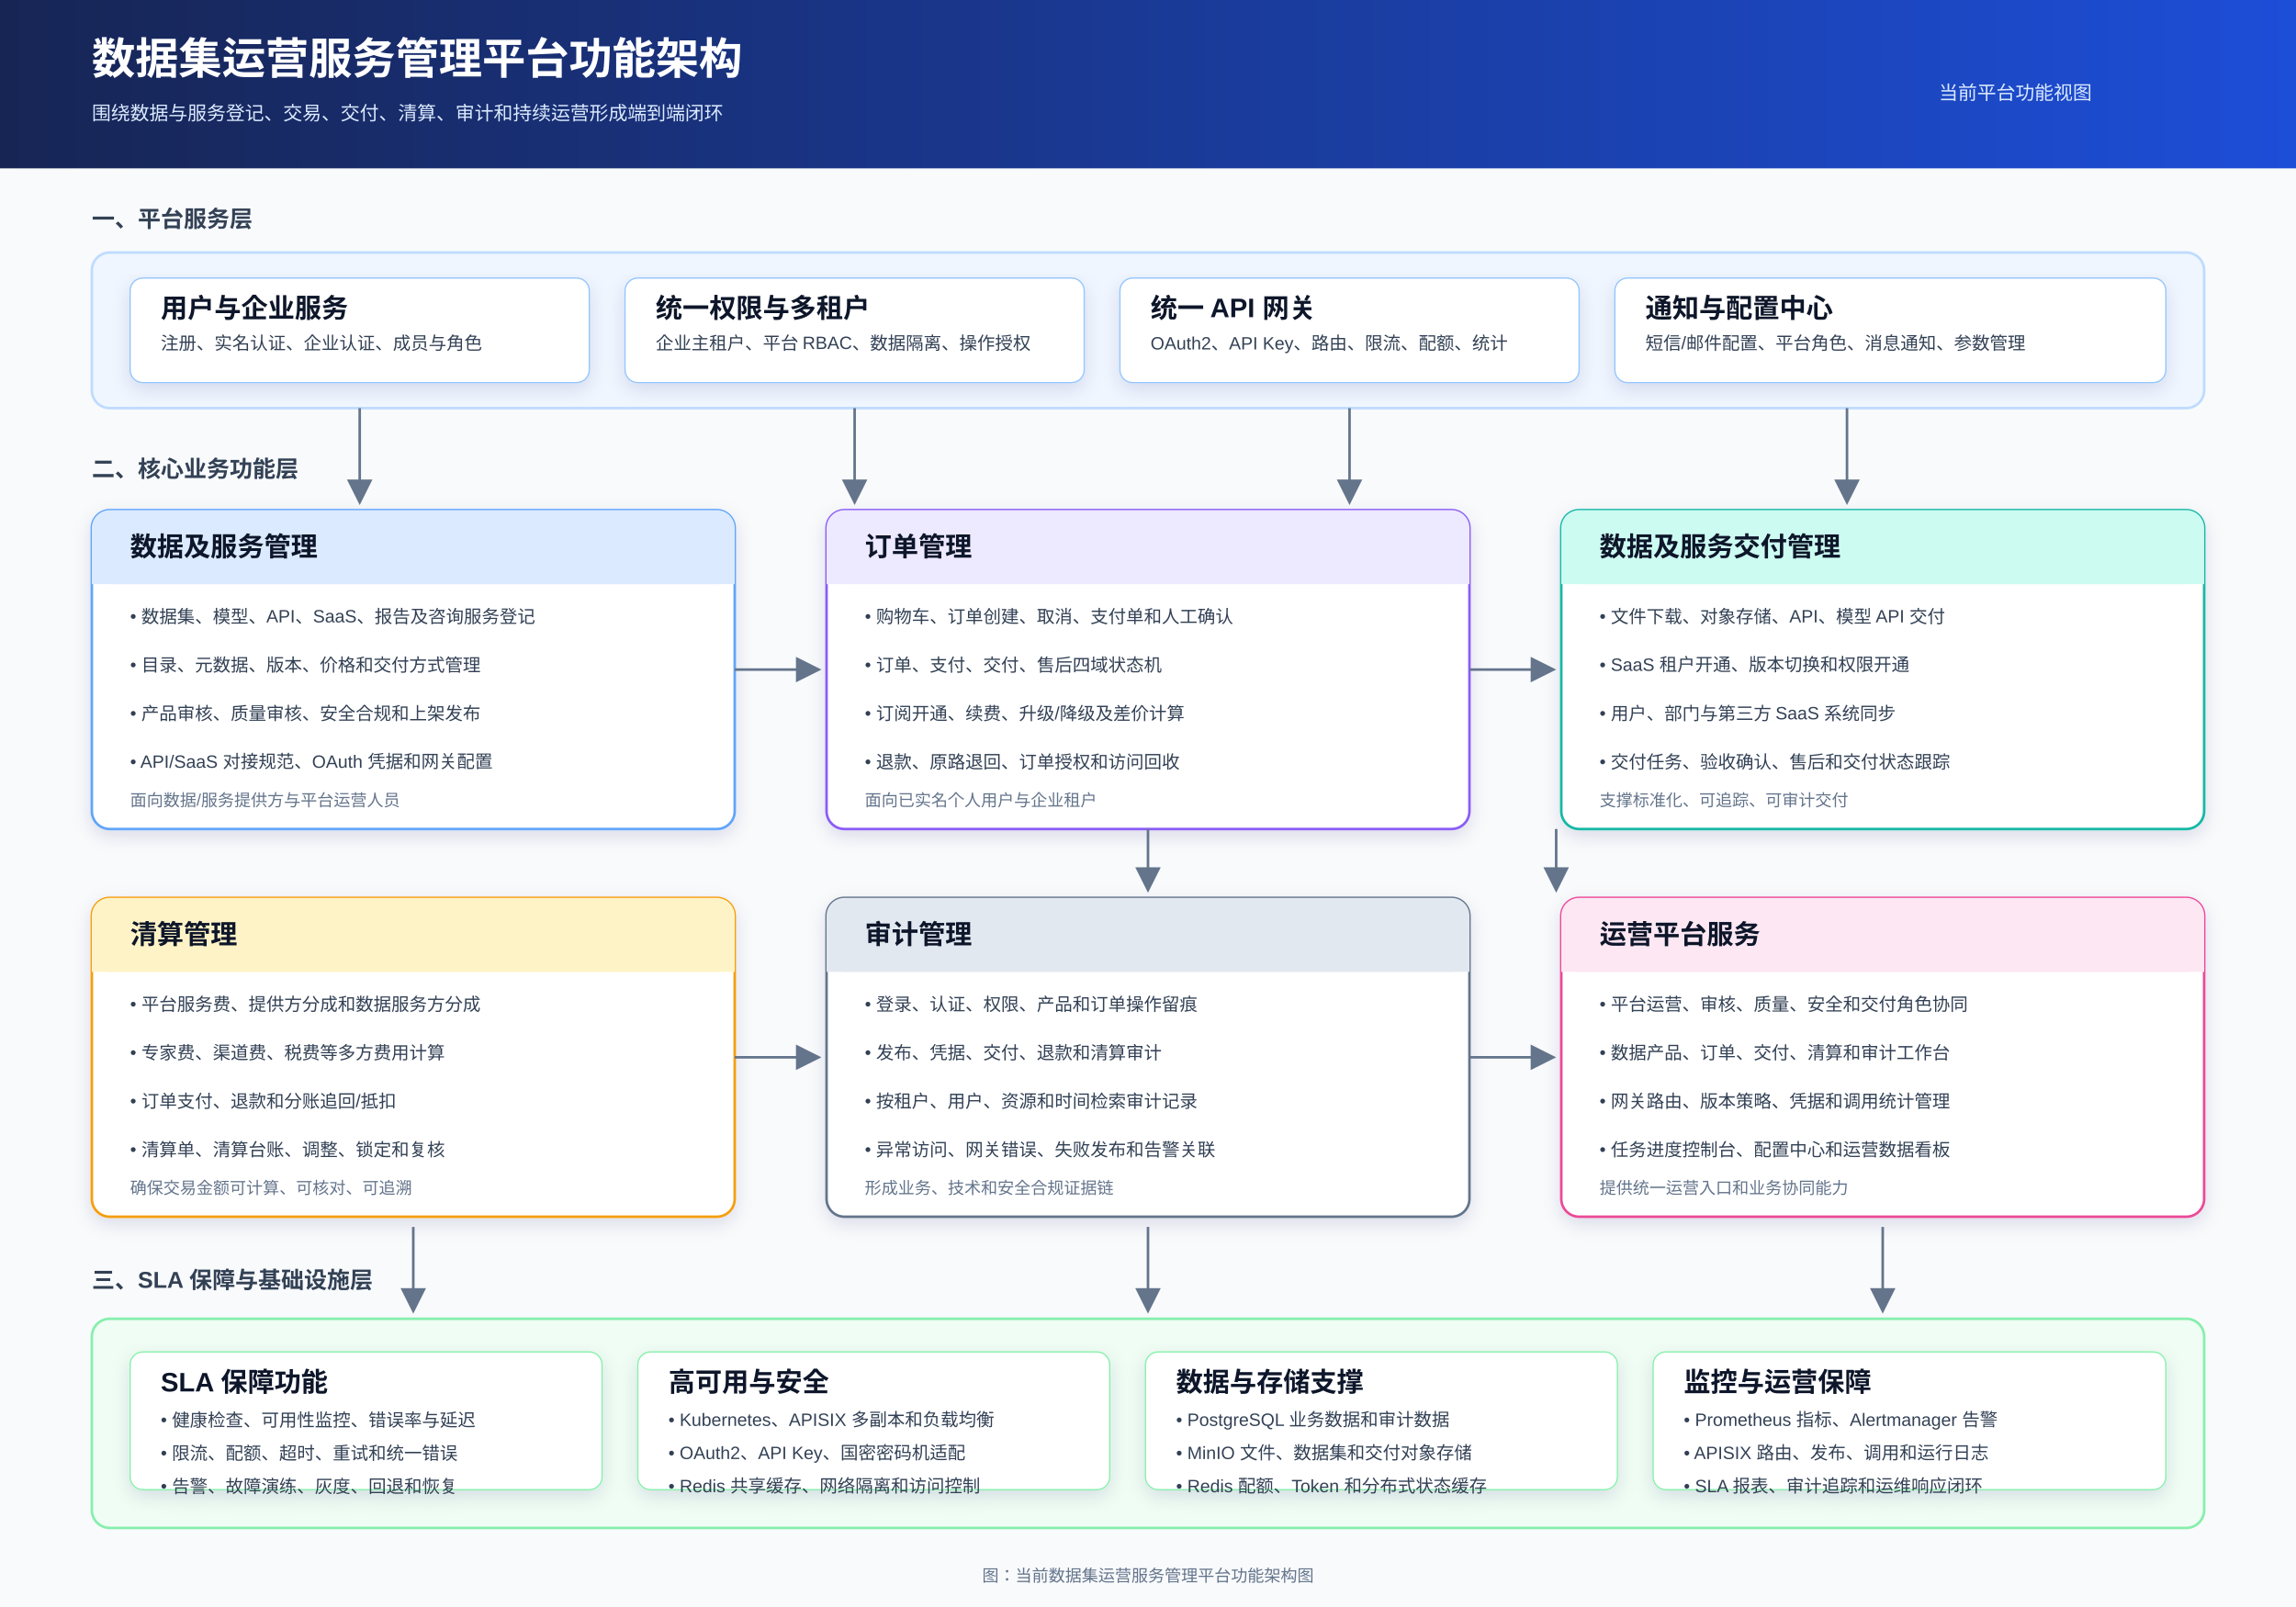
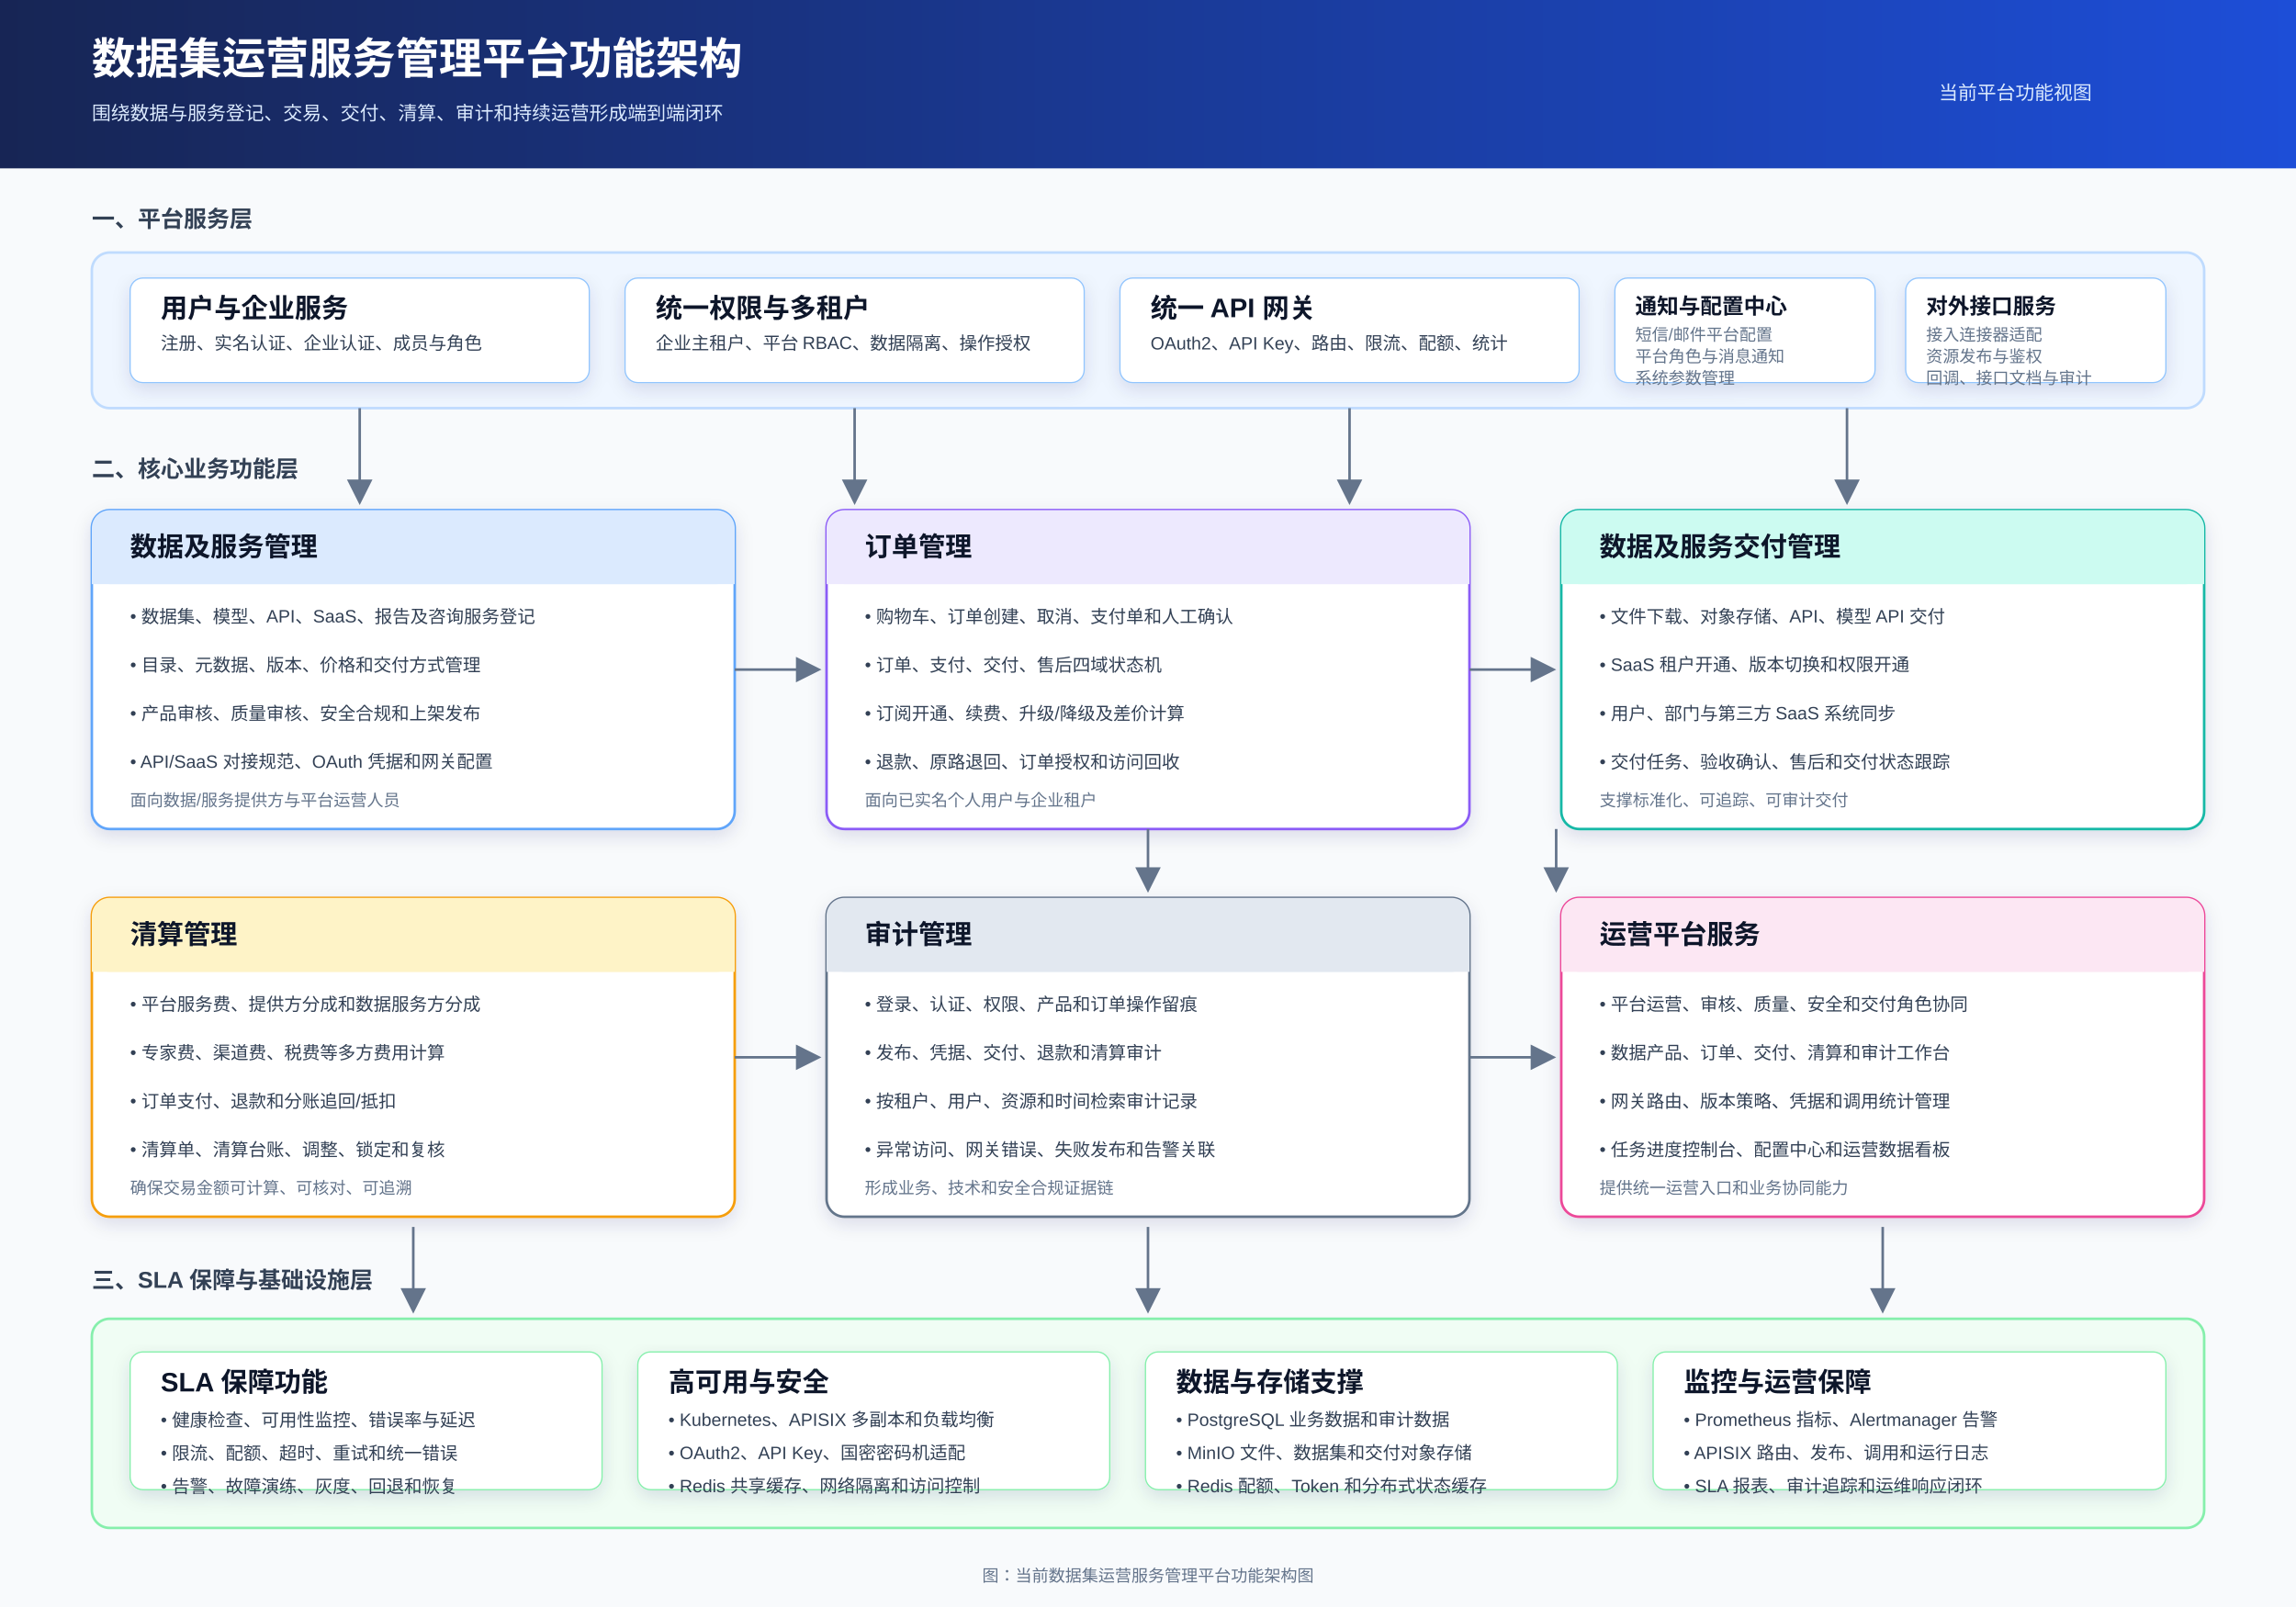
<svg xmlns="http://www.w3.org/2000/svg" width="1800" height="1260" viewBox="0 0 1800 1260">
  <defs>
    <linearGradient id="header" x1="0" x2="1" y1="0" y2="0">
      <stop offset="0" stop-color="#172554" />
      <stop offset="1" stop-color="#1d4ed8" />
    </linearGradient>
    <filter id="shadow" x="-10%" y="-10%" width="120%" height="130%">
      <feDropShadow dx="0" dy="5" stdDeviation="7" flood-color="#172554" flood-opacity=".12" />
    </filter>
    <marker id="arrow" markerWidth="10" markerHeight="10" refX="8" refY="5" orient="auto">
      <path d="M0,0 L10,5 L0,10 z" fill="#64748b" />
    </marker>
    <style>
      .title{font-family:"Microsoft YaHei","PingFang SC",Arial,sans-serif;font-size:34px;font-weight:700;fill:#fff}
      .subtitle{font-family:"Microsoft YaHei","PingFang SC",Arial,sans-serif;font-size:15px;fill:#dbeafe}
      .layer{font-family:"Microsoft YaHei","PingFang SC",Arial,sans-serif;font-size:18px;font-weight:700;fill:#334155}
      .module-title{font-family:"Microsoft YaHei","PingFang SC",Arial,sans-serif;font-size:21px;font-weight:700;fill:#0f172a}
      .module-sub{font-family:"Microsoft YaHei","PingFang SC",Arial,sans-serif;font-size:13px;fill:#64748b}
      .item{font-family:"Microsoft YaHei","PingFang SC",Arial,sans-serif;font-size:14px;fill:#334155}
      .small{font-family:"Microsoft YaHei","PingFang SC",Arial,sans-serif;font-size:13px;fill:#64748b}
    </style>
  </defs>
  <rect width="1800" height="1260" fill="#f8fafc" />
  <rect x="0" y="0" width="1800" height="132" fill="url(#header)" />
  <text x="72" y="58" class="title">数据集运营服务管理平台功能架构</text>
  <text x="72" y="94" class="subtitle">围绕数据与服务登记、交易、交付、清算、审计和持续运营形成端到端闭环</text>
  <text x="1640" y="78" text-anchor="end" class="subtitle">当前平台功能视图</text>
  <text x="72" y="178" class="layer">一、平台服务层</text>
  <rect x="72" y="198" width="1656" height="122" rx="14" fill="#eff6ff" stroke="#bfdbfe" stroke-width="2" />
  <g filter="url(#shadow)">
    <rect x="102" y="218" width="360" height="82" rx="10" fill="#fff" stroke="#93c5fd" />
    <text x="126" y="249" class="module-title">用户与企业服务</text>
    <text x="126" y="274" class="item">注册、实名认证、企业认证、成员与角色</text>
    <rect x="490" y="218" width="360" height="82" rx="10" fill="#fff" stroke="#93c5fd" />
    <text x="514" y="249" class="module-title">统一权限与多租户</text>
    <text x="514" y="274" class="item">企业主租户、平台 RBAC、数据隔离、操作授权</text>
    <rect x="878" y="218" width="360" height="82" rx="10" fill="#fff" stroke="#93c5fd" />
    <text x="902" y="249" class="module-title">统一 API 网关</text>
    <text x="902" y="274" class="item">OAuth2、API Key、路由、限流、配额、统计</text>
-     <rect x="1266" y="218" width="432" height="82" rx="10" fill="#fff" stroke="#93c5fd" />
-     <text x="1290" y="249" class="module-title">通知与配置中心</text>
-     <text x="1290" y="274" class="item">短信/邮件配置、平台角色、消息通知、参数管理</text>
+     <rect x="1266" y="218" width="204" height="82" rx="10" fill="#fff" stroke="#93c5fd" />
+     <text x="1282" y="246" class="module-title" style="font-size:17px">通知与配置中心</text>
+     <text x="1282" y="267" class="small">短信/邮件平台配置</text>
+     <text x="1282" y="284" class="small">平台角色与消息通知</text>
+     <text x="1282" y="301" class="small">系统参数管理</text>
+     <rect x="1494" y="218" width="204" height="82" rx="10" fill="#fff" stroke="#93c5fd" />
+     <text x="1510" y="246" class="module-title" style="font-size:17px">对外接口服务</text>
+     <text x="1510" y="267" class="small">接入连接器适配</text>
+     <text x="1510" y="284" class="small">资源发布与鉴权</text>
+     <text x="1510" y="301" class="small">回调、接口文档与审计</text>
  </g>
  <text x="72" y="374" class="layer">二、核心业务功能层</text>
  <g filter="url(#shadow)">
    <rect x="72" y="400" width="504" height="250" rx="14" fill="#fff" stroke="#60a5fa" stroke-width="2" />
    <rect x="72" y="400" width="504" height="58" rx="14" fill="#dbeafe" />
    <rect x="72" y="442" width="504" height="16" fill="#dbeafe" />
    <text x="102" y="436" class="module-title">数据及服务管理</text>
    <text x="102" y="488" class="item">• 数据集、模型、API、SaaS、报告及咨询服务登记</text>
    <text x="102" y="526" class="item">• 目录、元数据、版本、价格和交付方式管理</text>
    <text x="102" y="564" class="item">• 产品审核、质量审核、安全合规和上架发布</text>
    <text x="102" y="602" class="item">• API/SaaS 对接规范、OAuth 凭据和网关配置</text>
    <text x="102" y="632" class="module-sub">面向数据/服务提供方与平台运营人员</text>
    <rect x="648" y="400" width="504" height="250" rx="14" fill="#fff" stroke="#8b5cf6" stroke-width="2" />
    <rect x="648" y="400" width="504" height="58" rx="14" fill="#ede9fe" />
    <rect x="648" y="442" width="504" height="16" fill="#ede9fe" />
    <text x="678" y="436" class="module-title">订单管理</text>
    <text x="678" y="488" class="item">• 购物车、订单创建、取消、支付单和人工确认</text>
    <text x="678" y="526" class="item">• 订单、支付、交付、售后四域状态机</text>
    <text x="678" y="564" class="item">• 订阅开通、续费、升级/降级及差价计算</text>
    <text x="678" y="602" class="item">• 退款、原路退回、订单授权和访问回收</text>
    <text x="678" y="632" class="module-sub">面向已实名个人用户与企业租户</text>
    <rect x="1224" y="400" width="504" height="250" rx="14" fill="#fff" stroke="#14b8a6" stroke-width="2" />
    <rect x="1224" y="400" width="504" height="58" rx="14" fill="#ccfbf1" />
    <rect x="1224" y="442" width="504" height="16" fill="#ccfbf1" />
    <text x="1254" y="436" class="module-title">数据及服务交付管理</text>
    <text x="1254" y="488" class="item">• 文件下载、对象存储、API、模型 API 交付</text>
    <text x="1254" y="526" class="item">• SaaS 租户开通、版本切换和权限开通</text>
    <text x="1254" y="564" class="item">• 用户、部门与第三方 SaaS 系统同步</text>
    <text x="1254" y="602" class="item">• 交付任务、验收确认、售后和交付状态跟踪</text>
    <text x="1254" y="632" class="module-sub">支撑标准化、可追踪、可审计交付</text>
  </g>
  <g filter="url(#shadow)">
    <rect x="72" y="704" width="504" height="250" rx="14" fill="#fff" stroke="#f59e0b" stroke-width="2" />
    <rect x="72" y="704" width="504" height="58" rx="14" fill="#fef3c7" />
    <rect x="72" y="746" width="504" height="16" fill="#fef3c7" />
    <text x="102" y="740" class="module-title">清算管理</text>
    <text x="102" y="792" class="item">• 平台服务费、提供方分成和数据服务方分成</text>
    <text x="102" y="830" class="item">• 专家费、渠道费、税费等多方费用计算</text>
    <text x="102" y="868" class="item">• 订单支付、退款和分账追回/抵扣</text>
    <text x="102" y="906" class="item">• 清算单、清算台账、调整、锁定和复核</text>
    <text x="102" y="936" class="module-sub">确保交易金额可计算、可核对、可追溯</text>
    <rect x="648" y="704" width="504" height="250" rx="14" fill="#fff" stroke="#64748b" stroke-width="2" />
    <rect x="648" y="704" width="504" height="58" rx="14" fill="#e2e8f0" />
    <rect x="648" y="746" width="504" height="16" fill="#e2e8f0" />
    <text x="678" y="740" class="module-title">审计管理</text>
    <text x="678" y="792" class="item">• 登录、认证、权限、产品和订单操作留痕</text>
    <text x="678" y="830" class="item">• 发布、凭据、交付、退款和清算审计</text>
    <text x="678" y="868" class="item">• 按租户、用户、资源和时间检索审计记录</text>
    <text x="678" y="906" class="item">• 异常访问、网关错误、失败发布和告警关联</text>
    <text x="678" y="936" class="module-sub">形成业务、技术和安全合规证据链</text>
    <rect x="1224" y="704" width="504" height="250" rx="14" fill="#fff" stroke="#ec4899" stroke-width="2" />
    <rect x="1224" y="704" width="504" height="58" rx="14" fill="#fce7f3" />
    <rect x="1224" y="746" width="504" height="16" fill="#fce7f3" />
    <text x="1254" y="740" class="module-title">运营平台服务</text>
    <text x="1254" y="792" class="item">• 平台运营、审核、质量、安全和交付角色协同</text>
    <text x="1254" y="830" class="item">• 数据产品、订单、交付、清算和审计工作台</text>
    <text x="1254" y="868" class="item">• 网关路由、版本策略、凭据和调用统计管理</text>
    <text x="1254" y="906" class="item">• 任务进度控制台、配置中心和运营数据看板</text>
    <text x="1254" y="936" class="module-sub">提供统一运营入口和业务协同能力</text>
  </g>
  <text x="72" y="1010" class="layer">三、SLA 保障与基础设施层</text>
  <rect x="72" y="1034" width="1656" height="164" rx="14" fill="#f0fdf4" stroke="#86efac" stroke-width="2" />
  <g filter="url(#shadow)">
    <rect x="102" y="1060" width="370" height="108" rx="10" fill="#fff" stroke="#86efac" />
    <text x="126" y="1091" class="module-title">SLA 保障功能</text>
    <text x="126" y="1118" class="item">• 健康检查、可用性监控、错误率与延迟</text>
    <text x="126" y="1144" class="item">• 限流、配额、超时、重试和统一错误</text>
    <text x="126" y="1170" class="item">• 告警、故障演练、灰度、回退和恢复</text>
    <rect x="500" y="1060" width="370" height="108" rx="10" fill="#fff" stroke="#86efac" />
    <text x="524" y="1091" class="module-title">高可用与安全</text>
    <text x="524" y="1118" class="item">• Kubernetes、APISIX 多副本和负载均衡</text>
    <text x="524" y="1144" class="item">• OAuth2、API Key、国密密码机适配</text>
    <text x="524" y="1170" class="item">• Redis 共享缓存、网络隔离和访问控制</text>
    <rect x="898" y="1060" width="370" height="108" rx="10" fill="#fff" stroke="#86efac" />
    <text x="922" y="1091" class="module-title">数据与存储支撑</text>
    <text x="922" y="1118" class="item">• PostgreSQL 业务数据和审计数据</text>
    <text x="922" y="1144" class="item">• MinIO 文件、数据集和交付对象存储</text>
    <text x="922" y="1170" class="item">• Redis 配额、Token 和分布式状态缓存</text>
    <rect x="1296" y="1060" width="402" height="108" rx="10" fill="#fff" stroke="#86efac" />
    <text x="1320" y="1091" class="module-title">监控与运营保障</text>
    <text x="1320" y="1118" class="item">• Prometheus 指标、Alertmanager 告警</text>
    <text x="1320" y="1144" class="item">• APISIX 路由、发布、调用和运行日志</text>
    <text x="1320" y="1170" class="item">• SLA 报表、审计追踪和运维响应闭环</text>
  </g>
  <g fill="none" stroke="#64748b" stroke-width="2" marker-end="url(#arrow)">
    <path d="M282 320 L282 392" />
    <path d="M670 320 L670 392" />
    <path d="M1058 320 L1058 392" />
    <path d="M1448 320 L1448 392" />
    <path d="M576 525 L640 525" />
    <path d="M1152 525 L1216 525" />
    <path d="M900 650 L900 696" />
    <path d="M1220 650 L1220 696" />
    <path d="M576 829 L640 829" />
    <path d="M1152 829 L1216 829" />
    <path d="M324 962 L324 1026" />
    <path d="M900 962 L900 1026" />
    <path d="M1476 962 L1476 1026" />
  </g>
  <text x="900" y="1240" text-anchor="middle" class="small">图：当前数据集运营服务管理平台功能架构图</text>
</svg>
